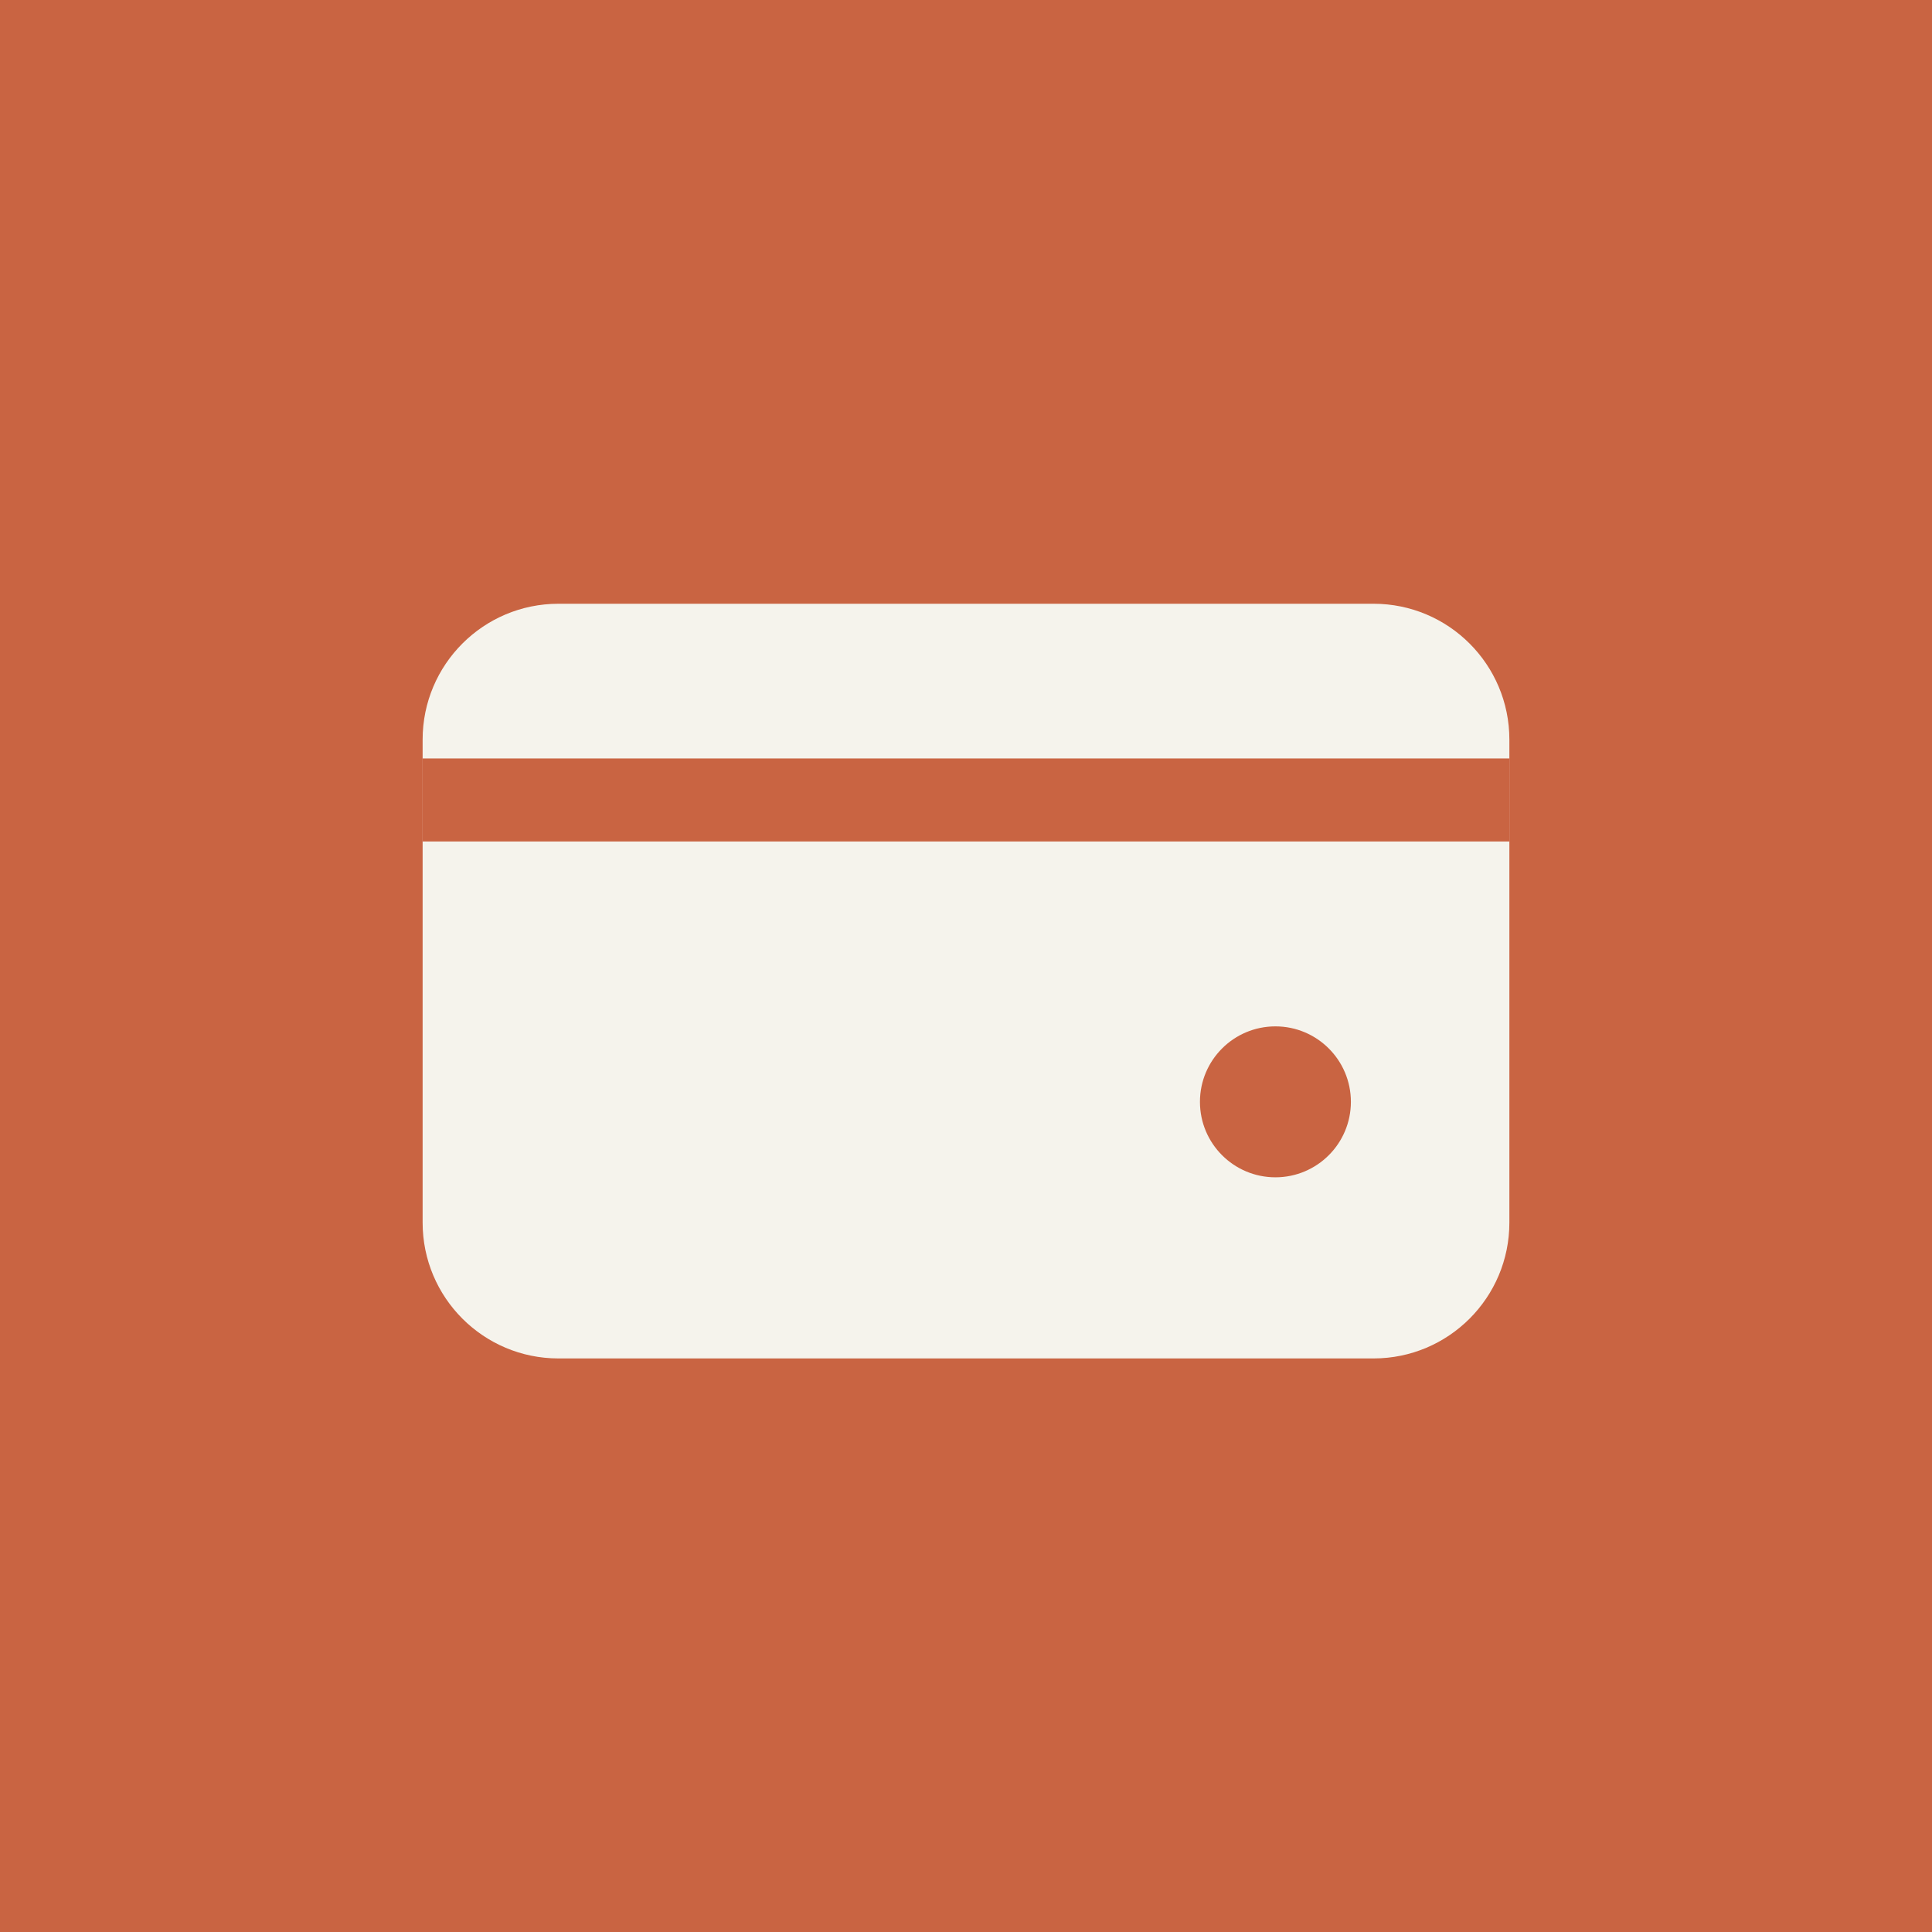
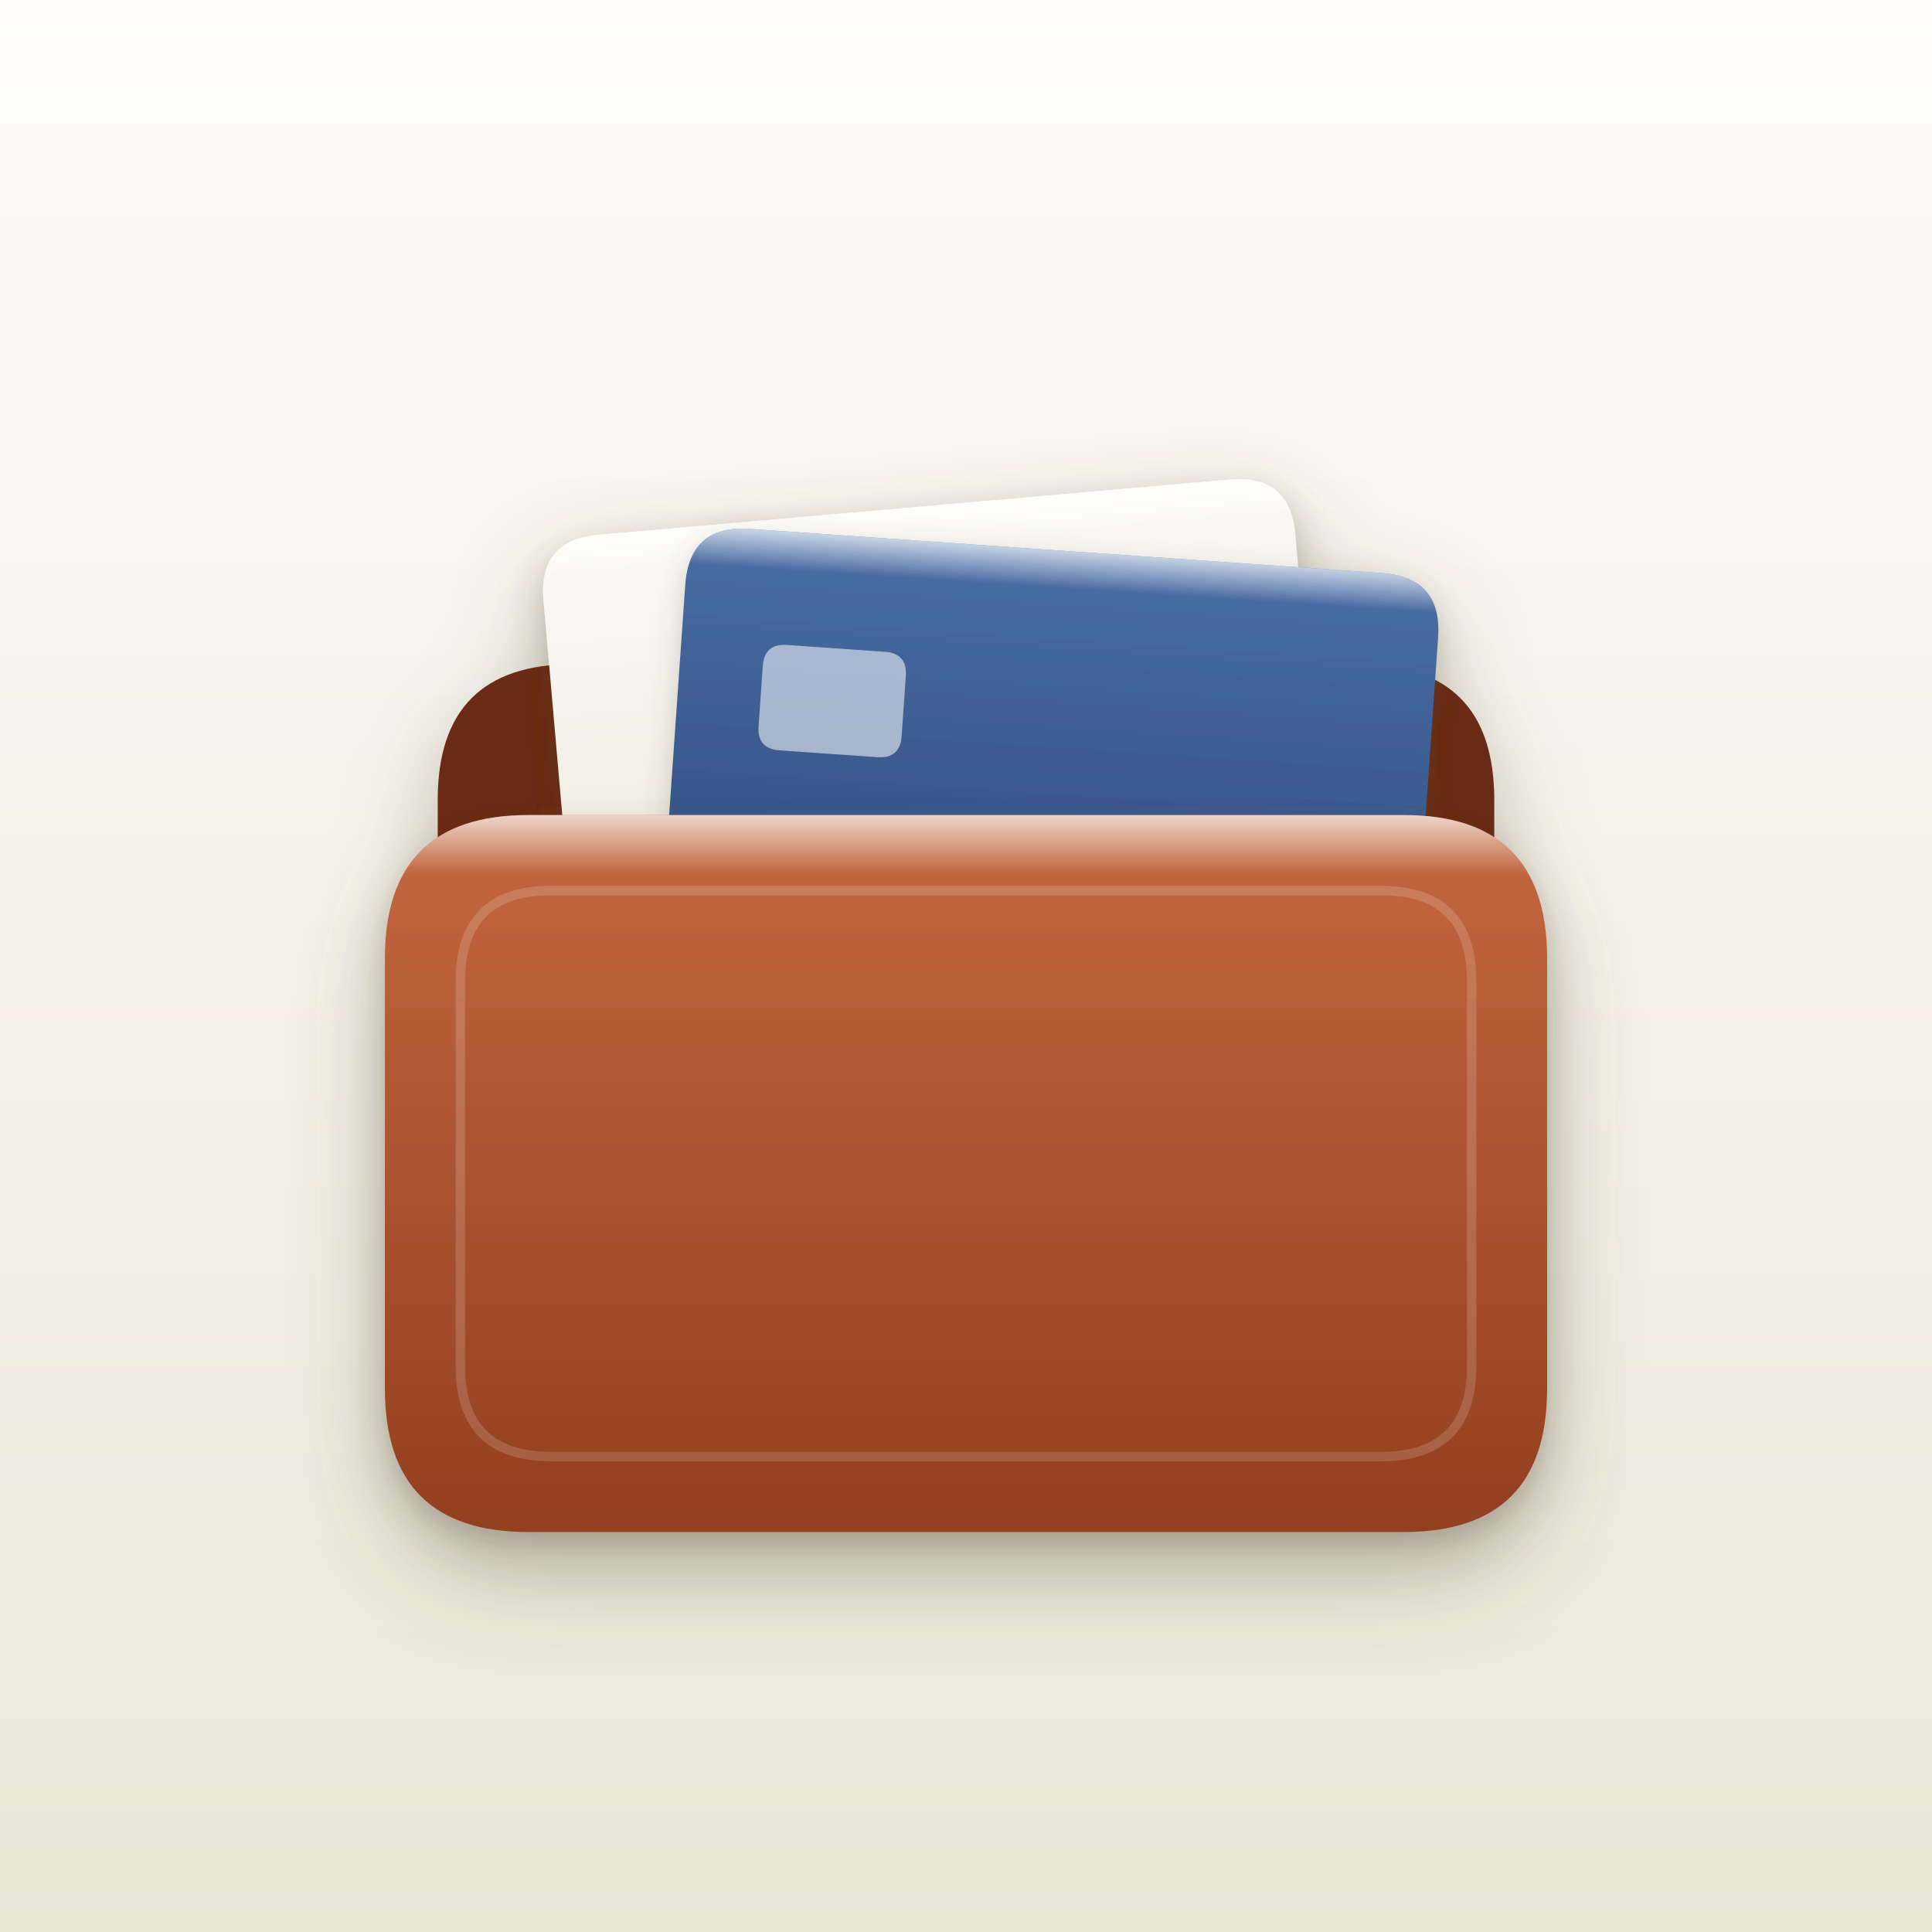
<svg xmlns="http://www.w3.org/2000/svg" viewBox="0 0 512 512">
-   <rect width="512" height="512" fill="#c96442" />
-   <rect x="112" y="160" width="288" height="200" rx="36" fill="#f5f3ec" />
-   <path d="M112 212h288" stroke="#c96442" stroke-width="22" />
-   <circle cx="338" cy="292" r="20" fill="#c96442" />
+   <defs>
+     <linearGradient id="bg" x1="0" y1="0" x2="0" y2="1">
+       <stop offset="0" stop-color="#fdfcf8" />
+       <stop offset="1" stop-color="#ebe6d8" />
+     </linearGradient>
+     <linearGradient id="white" x1="0" y1="0" x2="0" y2="1">
+       <stop offset="0" stop-color="#fffdf9" />
+       <stop offset="1" stop-color="#f1ece3" />
+     </linearGradient>
+     <linearGradient id="cognac" x1="0" y1="0" x2="0" y2="1">
+       <stop offset="0" stop-color="#d27d45" />
+       <stop offset="1" stop-color="#a5571f" />
+     </linearGradient>
+     <linearGradient id="hl" x1="0" y1="0" x2="0" y2="1">
+       <stop offset="0" stop-color="#fff" stop-opacity=".7" />
+       <stop offset=".08" stop-color="#fff" stop-opacity="0" />
+     </linearGradient>
+     <filter id="sh" x="-30%" y="-30%" width="160%" height="170%">
+       <feDropShadow dx="0" dy="10" stdDeviation="12" flood-color="#5c4f38" flood-opacity=".38" />
+     </filter>
+     <filter id="sh2" x="-30%" y="-30%" width="160%" height="170%">
+       <feDropShadow dx="0" dy="3" stdDeviation="4" flood-color="#5c4f38" flood-opacity=".25" />
+     </filter>
+     <clipPath id="tile">
+       <rect width="512" height="512" />
+     </clipPath>
+     <linearGradient id="blueCard" x1="0" y1="0" x2="0" y2="1">
+       <stop offset="0" stop-color="#4a6ea6" />
+       <stop offset="1" stop-color="#2b4677" />
+     </linearGradient>
+     <linearGradient id="walletLea" x1="0" y1="0" x2="0" y2="1">
+       <stop offset="0" stop-color="#c4683f" />
+       <stop offset="1" stop-color="#933f20" />
+     </linearGradient>
+     <linearGradient id="paper" x1="0" y1="0" x2="0" y2="1">
+       <stop offset="0" stop-color="#fbfaf6" />
+       <stop offset="1" stop-color="#ebe6d9" />
+     </linearGradient>
+   </defs>
+   <g clip-path="url(#tile)">
+     <rect width="512" height="512" fill="url(#bg)" />
+     <g filter="url(#sh)">
+       <path d="M152 176H360Q396 176 396 212V346Q396 382 360 382H152Q116 382 116 346V212Q116 176 152 176Z" fill="#6a2a12" />
+       <g transform="rotate(-5 250 200)">
+         <path d="M164 134H332Q348 134 348 150V244Q348 260 332 260H164Q148 260 148 244V150Q148 134 164 134Z" fill="url(#paper)" filter="url(#sh2)" />
+         <path d="M164 134H332Q348 134 348 150V244Q348 260 332 260H164Q148 260 148 244V150Q148 134 164 134Z" fill="url(#hl)" />
+       </g>
+       <g transform="rotate(4 280 210)">
+         <path d="M194 146H362Q378 146 378 162V256Q378 272 362 272H194Q178 272 178 256V162Q178 146 194 146Z" fill="url(#blueCard)" filter="url(#sh2)" />
+         <path d="M194 146H362Q378 146 378 162V256Q378 272 362 272H194Q178 272 178 256V162Q178 146 194 146Z" fill="url(#hl)" />
+         <path d="M206 176H232Q238 176 238 182V198Q238 204 232 204H206Q200 204 200 198V182Q200 176 206 176Z" fill="#fff" opacity=".55" />
+       </g>
+       <path d="M140 216H372Q410 216 410 254V368Q410 406 372 406H140Q102 406 102 368V254Q102 216 140 216Z" fill="url(#walletLea)" filter="url(#sh2)" />
+       <path d="M140 216H372Q410 216 410 254V368Q410 406 372 406H140Q102 406 102 368V254Q102 216 140 216Z" fill="url(#hl)" />
+       <path d="M146 236H366Q390 236 390 260V362Q390 386 366 386H146Q122 386 122 362V260Q122 236 146 236Z" fill="none" stroke="#fff" stroke-opacity=".16" stroke-width="2.5" />
+     </g>
+   </g>
</svg>
